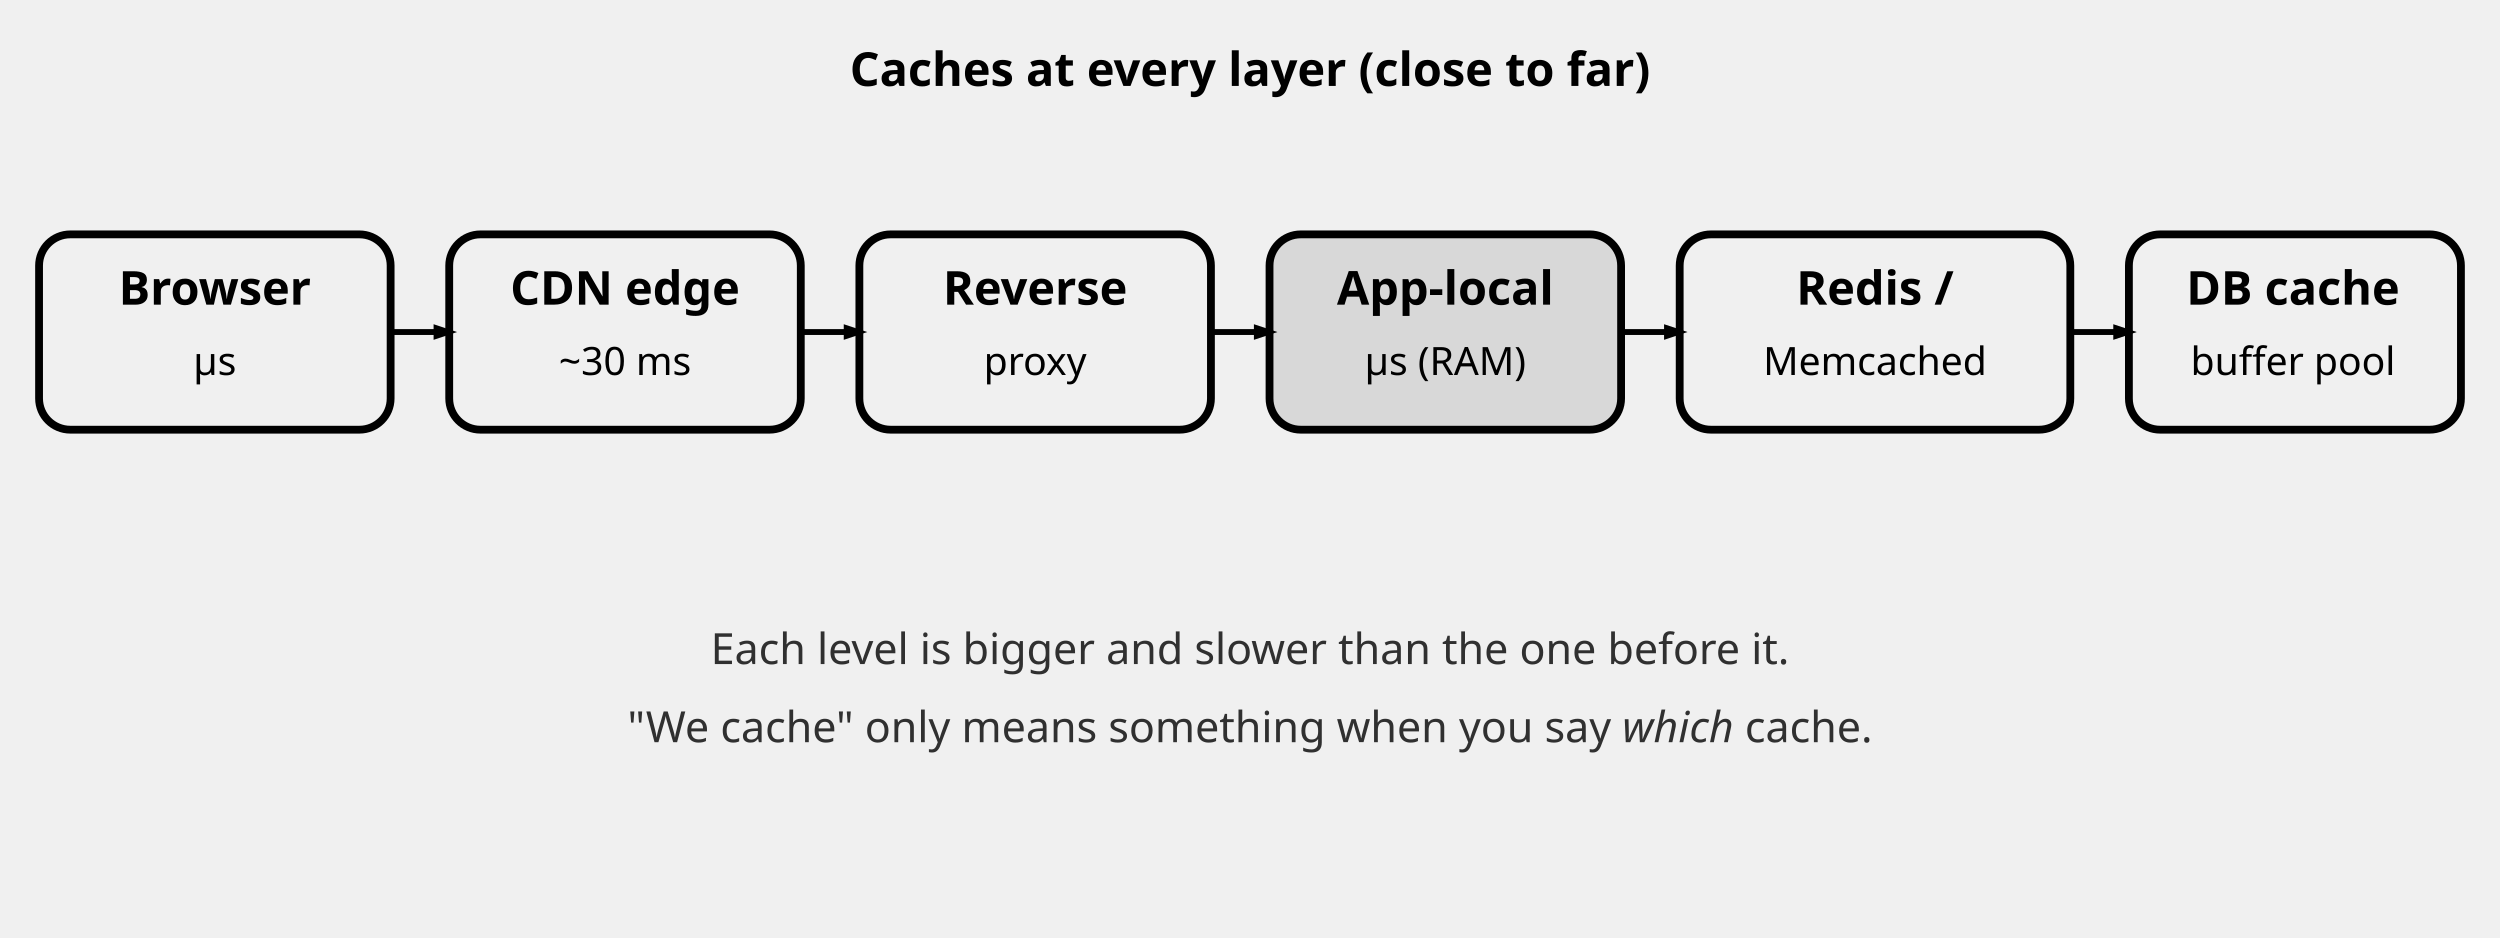
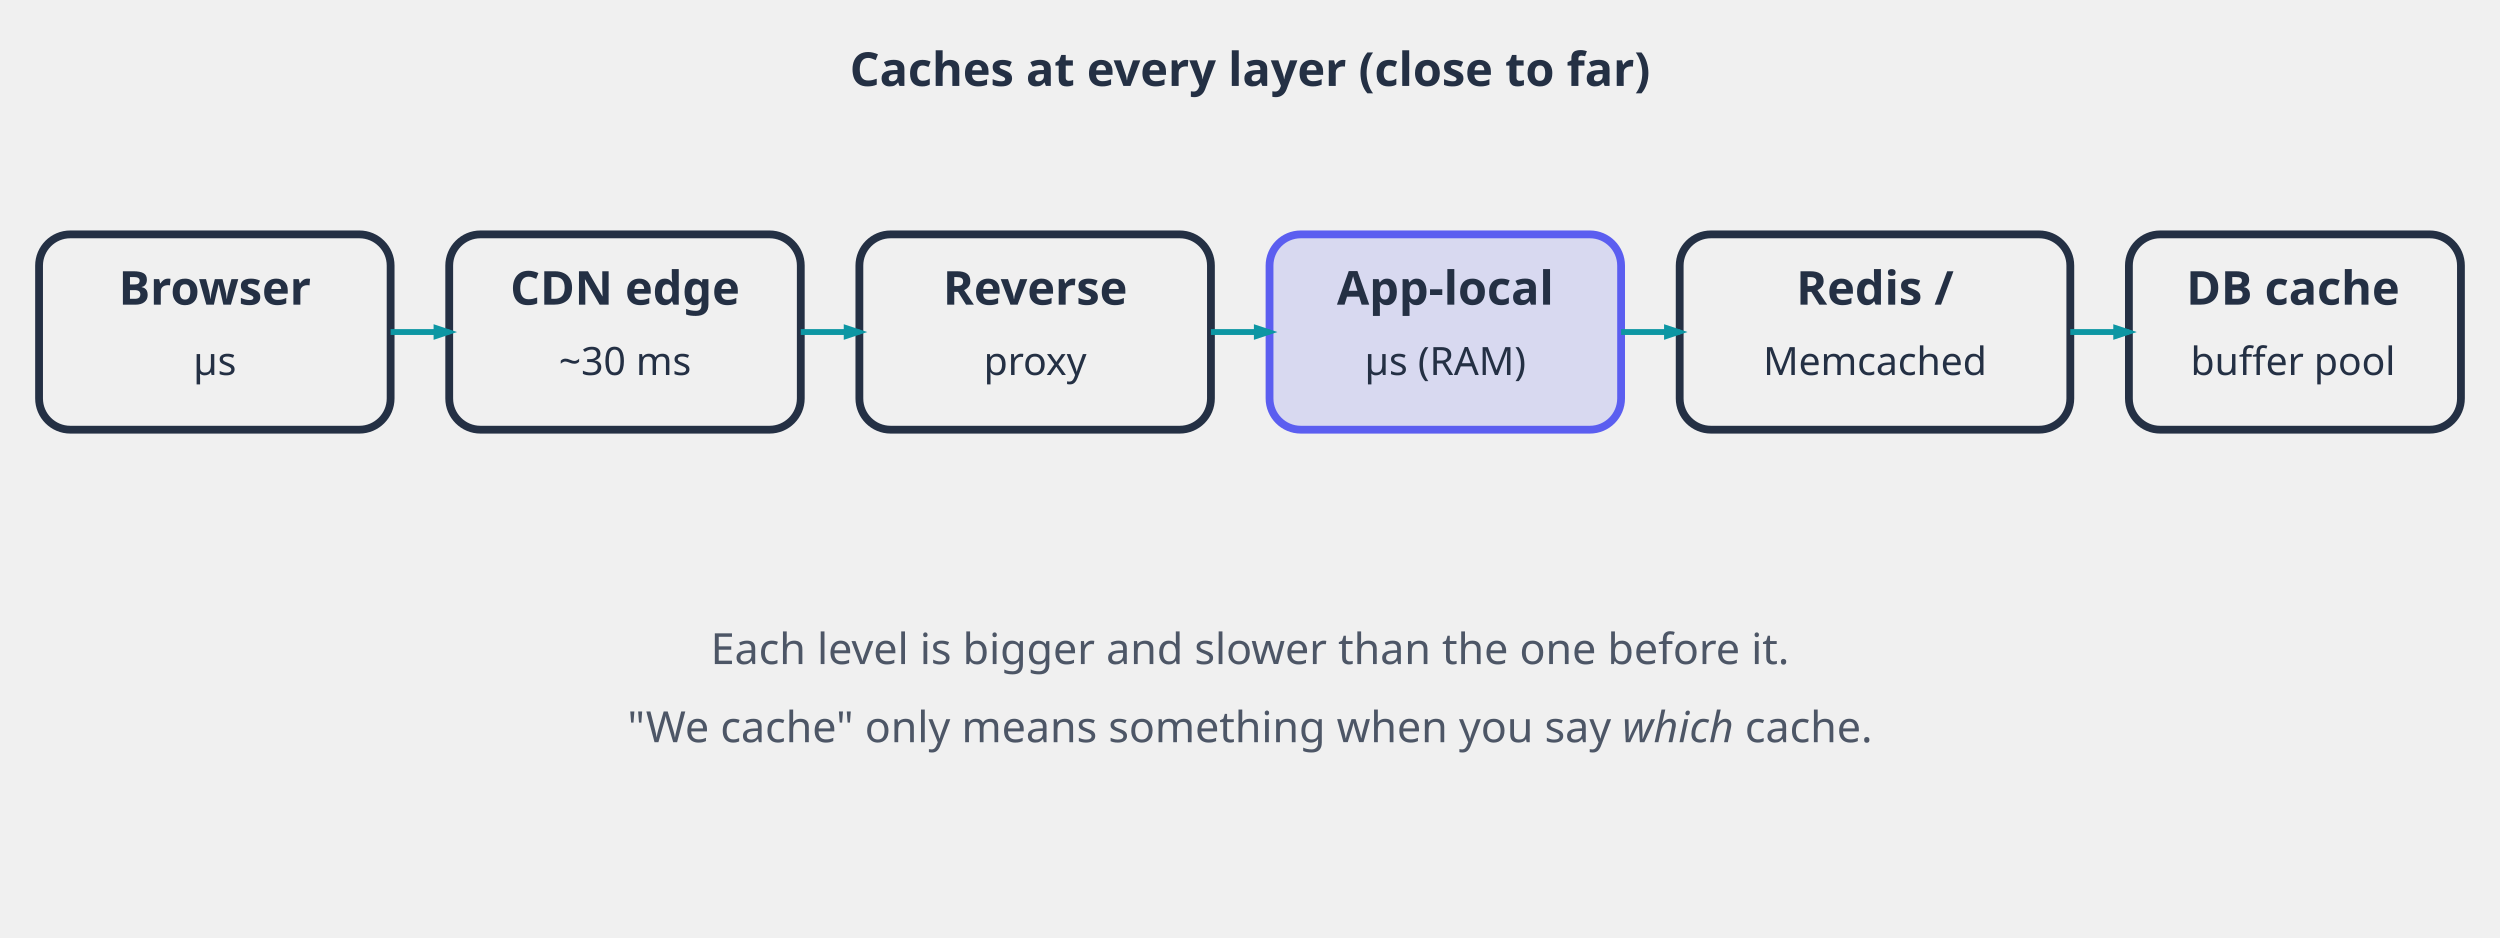
- <svg xmlns="http://www.w3.org/2000/svg" viewBox="0 0 640 240" role="img" aria-label="The chain of caches between user and origin" style="max-width:100%;height:auto;margin:1.5rem auto;display:block;font:12px/1.3 ui-sans-serif,system-ui,sans-serif;color:inherit;">
+ <svg xmlns="http://www.w3.org/2000/svg" viewBox="0 0 640 240" role="img" aria-label="The chain of caches between user and origin" style="max-width:100%;height:auto;margin:1.5rem auto;display:block;font:12px/1.3 ui-sans-serif,system-ui,sans-serif;">
+   <style>
+     svg{color:#243044;}
+     .flow{stroke:#0d96a3;}
+     .flowfill{fill:#0d96a3;}
+     .hl{fill:#5b5ef0;fill-opacity:.16;stroke:#5b5ef0;}
+     .hl-solid{fill:#5b5ef0;stroke:#5b5ef0;}
+     .on-hl{fill:#ffffff;}
+     .step{fill:#64748b;stroke:#64748b;}
+   </style>
  <text x="320" y="22" text-anchor="middle" fill="currentColor" font-weight="600">Caches at every layer (close to far)</text>
  <g fill="none" stroke="currentColor" stroke-width="2">
    <rect x="10" y="60" width="90" height="50" rx="8" />
    <rect x="115" y="60" width="90" height="50" rx="8" />
    <rect x="220" y="60" width="90" height="50" rx="8" />
-     <rect x="325" y="60" width="90" height="50" rx="8" fill="currentColor" fill-opacity="0.1" stroke="currentColor" />
+     <rect class="hl" x="325" y="60" width="90" height="50" rx="8" fill="currentColor" fill-opacity="0.1" stroke="currentColor" />
    <rect x="430" y="60" width="100" height="50" rx="8" />
    <rect x="545" y="60" width="85" height="50" rx="8" />
  </g>
  <g fill="currentColor" text-anchor="middle">
    <text x="55" y="78" font-weight="600">Browser</text>
    <text x="55" y="96" font-size="10">µs</text>
    <text x="160" y="78" font-weight="600">CDN edge</text>
    <text x="160" y="96" font-size="10">~30 ms</text>
    <text x="265" y="78" font-weight="600">Reverse</text>
    <text x="265" y="96" font-size="10">proxy</text>
    <text x="370" y="78" font-weight="600">App-local</text>
    <text x="370" y="96" font-size="10">µs (RAM)</text>
    <text x="480" y="78" font-weight="600">Redis /</text>
    <text x="480" y="96" font-size="10">Memcached</text>
    <text x="587" y="78" font-weight="600">DB cache</text>
    <text x="587" y="96" font-size="10">buffer pool</text>
  </g>
-   <g stroke="currentColor" stroke-width="1.5" fill="none">
+   <g class="flow" stroke="currentColor" stroke-width="1.5" fill="none">
    <path d="M100 85 H115" />
    <path d="M205 85 H220" />
    <path d="M310 85 H325" />
    <path d="M415 85 H430" />
    <path d="M530 85 H545" />
  </g>
  <g fill="currentColor">
-     <polygon points="111,83 117,85 111,87" />
-     <polygon points="216,83 222,85 216,87" />
-     <polygon points="321,83 327,85 321,87" />
-     <polygon points="426,83 432,85 426,87" />
-     <polygon points="541,83 547,85 541,87" />
+     <polygon class="flowfill" points="111,83 117,85 111,87" />
+     <polygon class="flowfill" points="216,83 222,85 216,87" />
+     <polygon class="flowfill" points="321,83 327,85 321,87" />
+     <polygon class="flowfill" points="426,83 432,85 426,87" />
+     <polygon class="flowfill" points="541,83 547,85 541,87" />
  </g>
  <text x="320" y="170" text-anchor="middle" fill="currentColor" font-size="11" opacity="0.8">Each level is bigger and slower than the one before it.</text>
  <text x="320" y="190" text-anchor="middle" fill="currentColor" font-size="11" opacity="0.8">"We cache" only means something when you say <tspan font-style="italic">which</tspan> cache.</text>
</svg>
